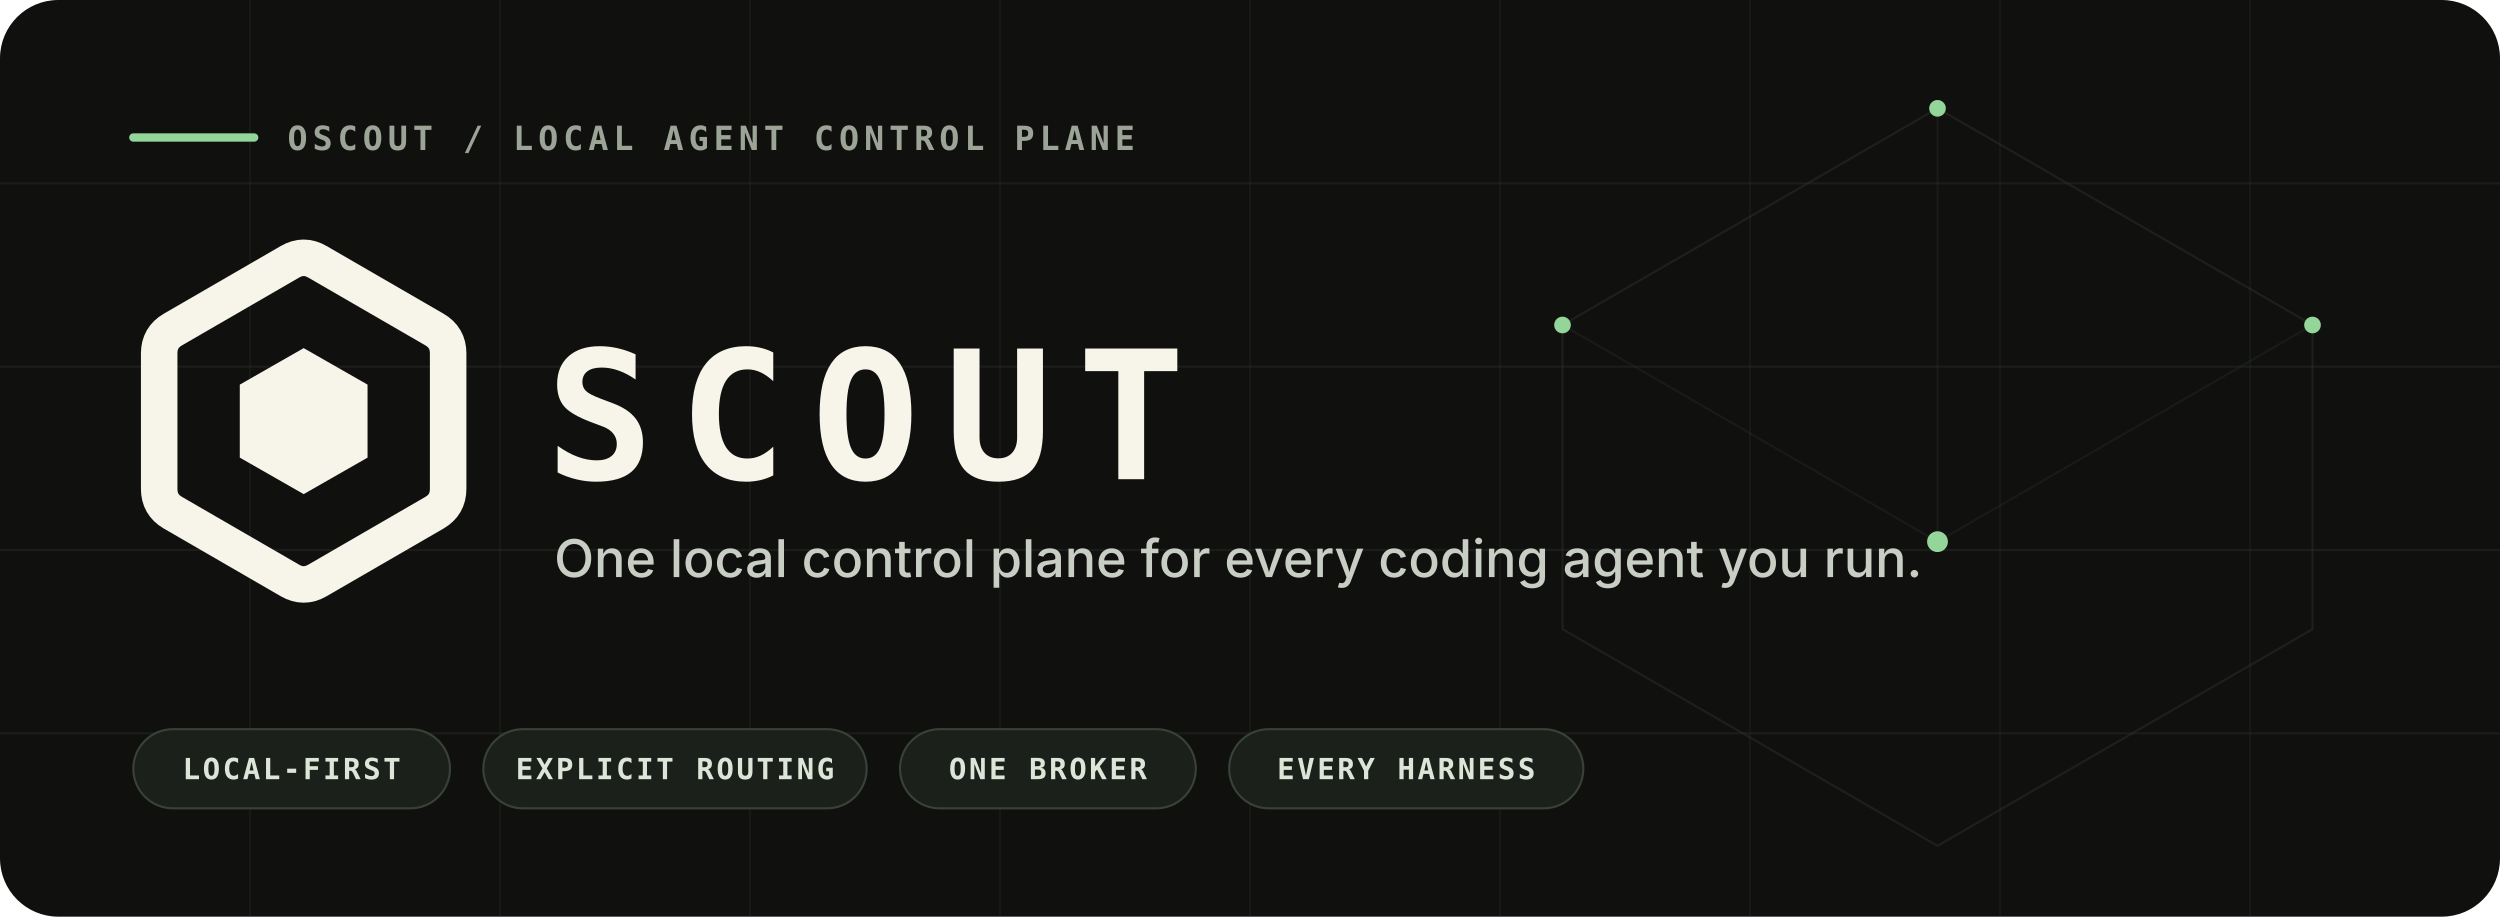
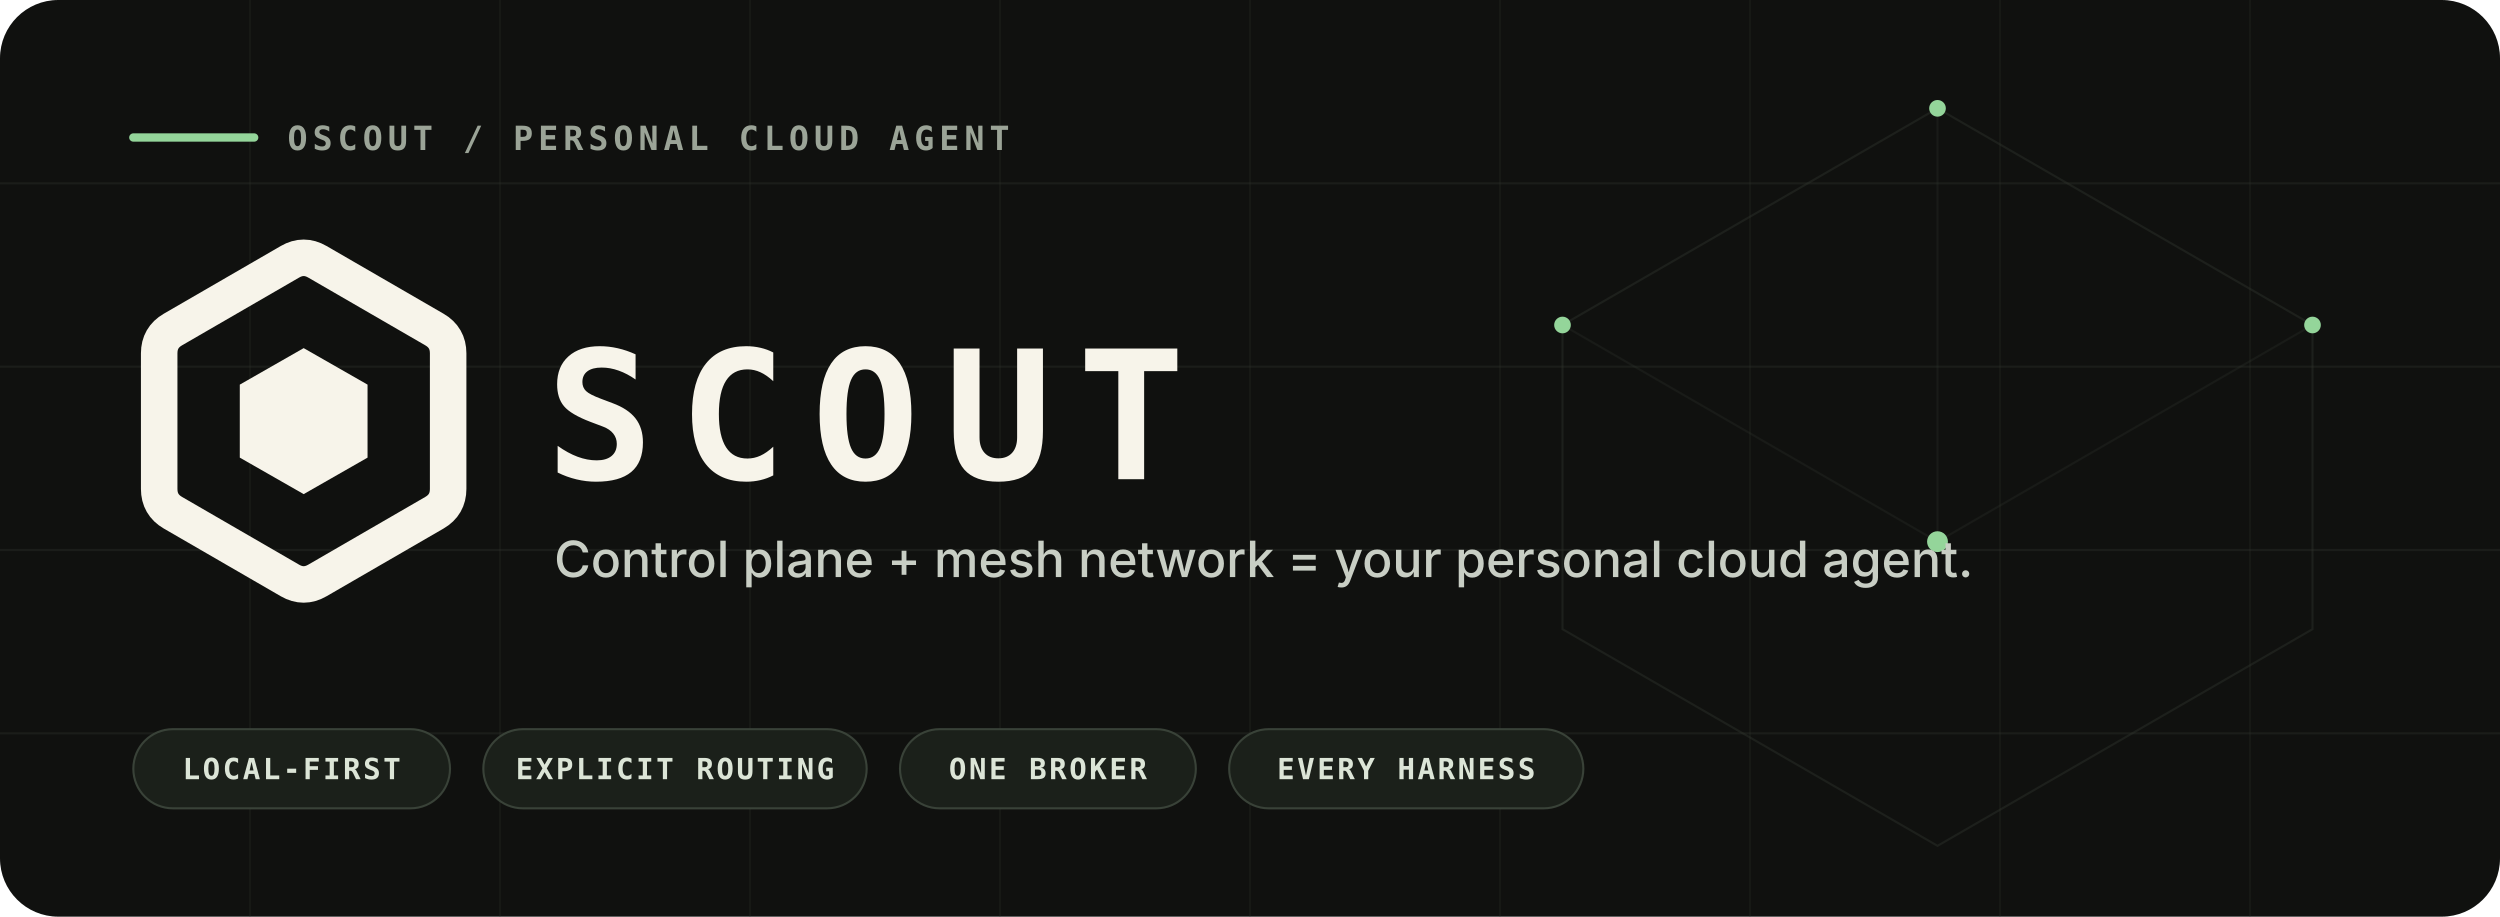
<svg xmlns="http://www.w3.org/2000/svg" width="1200" height="440" viewBox="0 0 1200 440" role="img" aria-labelledby="title desc">
  <rect width="1200" height="440" rx="28" fill="#10110f" />
  <g fill="none" stroke="#30352e" stroke-width="1">
    <path d="M0 88h1200M0 176h1200M0 264h1200M0 352h1200" opacity=".34" />
    <path d="M120 0v440M240 0v440M360 0v440M480 0v440M600 0v440M720 0v440M840 0v440M960 0v440M1080 0v440" opacity=".2" />
    <path d="M930 52 1110 156 1110 302 930 406 750 302 750 156Z" opacity=".42" />
    <path d="m930 52 0 208m-180-104 180 104 180-104" opacity=".28" />
  </g>
  <g fill="#94d59a">
    <circle cx="750" cy="156" r="4" />
    <circle cx="930" cy="52" r="4" />
    <circle cx="1110" cy="156" r="4" />
    <circle cx="930" cy="260" r="5" />
  </g>
  <path d="M64 66h58" stroke="#94d59a" stroke-width="4" stroke-linecap="round" />
-   <text x="138" y="72" fill="#9ba497" font-family="ui-monospace, SFMono-Regular, Menlo, monospace" font-size="16" font-weight="600" letter-spacing="2.4">OSCOUT / LOCAL AGENT CONTROL PLANE</text>
+   <text x="138" y="72" fill="#9ba497" font-family="ui-monospace, SFMono-Regular, Menlo, monospace" font-size="16" font-weight="600" letter-spacing="2.4">OSCOUT / PERSONAL CLOUD AGENT</text>
  <g transform="translate(64 116) scale(.73)">
    <path d="M103.01 13.21 Q112 8 120.99 13.21 L198.01 57.79 Q207 63 207 73.39 L207 162.61 Q207 173 198.01 178.21 L120.99 222.79 Q112 228 103.01 222.79 L25.99 178.21 Q17 173 17 162.61 L17 73.39 Q17 63 25.99 57.79 Z" fill="none" stroke="#f7f4ea" stroke-width="24" stroke-linejoin="round" />
    <path d="M112 70 154 94v48l-42 24-42-24V94Z" fill="#f7f4ea" />
  </g>
  <text x="262" y="230" fill="#f7f4ea" font-family="ui-monospace, SFMono-Regular, Menlo, monospace" font-size="86" font-weight="700" letter-spacing="12">SCOUT</text>
-   <text x="266" y="277" fill="#c8cec4" font-family="system-ui, -apple-system, BlinkMacSystemFont, sans-serif" font-size="25" font-weight="500">One local control plane for every coding agent you run.</text>
+   <text x="266" y="277" fill="#c8cec4" font-family="system-ui, -apple-system, BlinkMacSystemFont, sans-serif" font-size="24" font-weight="500">Control plane + mesh network = your personal cloud agent.</text>
  <g font-family="ui-monospace, SFMono-Regular, Menlo, monospace" font-size="14" font-weight="650" letter-spacing="1.2">
    <g transform="translate(64 350)">
      <rect width="152" height="38" rx="19" fill="#1b201a" stroke="#394238" />
      <text x="76" y="24" fill="#dce5d7" text-anchor="middle">LOCAL-FIRST</text>
    </g>
    <g transform="translate(232 350)">
      <rect width="184" height="38" rx="19" fill="#1b201a" stroke="#394238" />
      <text x="92" y="24" fill="#dce5d7" text-anchor="middle">EXPLICIT ROUTING</text>
    </g>
    <g transform="translate(432 350)">
      <rect width="142" height="38" rx="19" fill="#1b201a" stroke="#394238" />
      <text x="71" y="24" fill="#dce5d7" text-anchor="middle">ONE BROKER</text>
    </g>
    <g transform="translate(590 350)">
      <rect width="170" height="38" rx="19" fill="#1b201a" stroke="#394238" />
      <text x="85" y="24" fill="#dce5d7" text-anchor="middle">EVERY HARNESS</text>
    </g>
  </g>
</svg>
